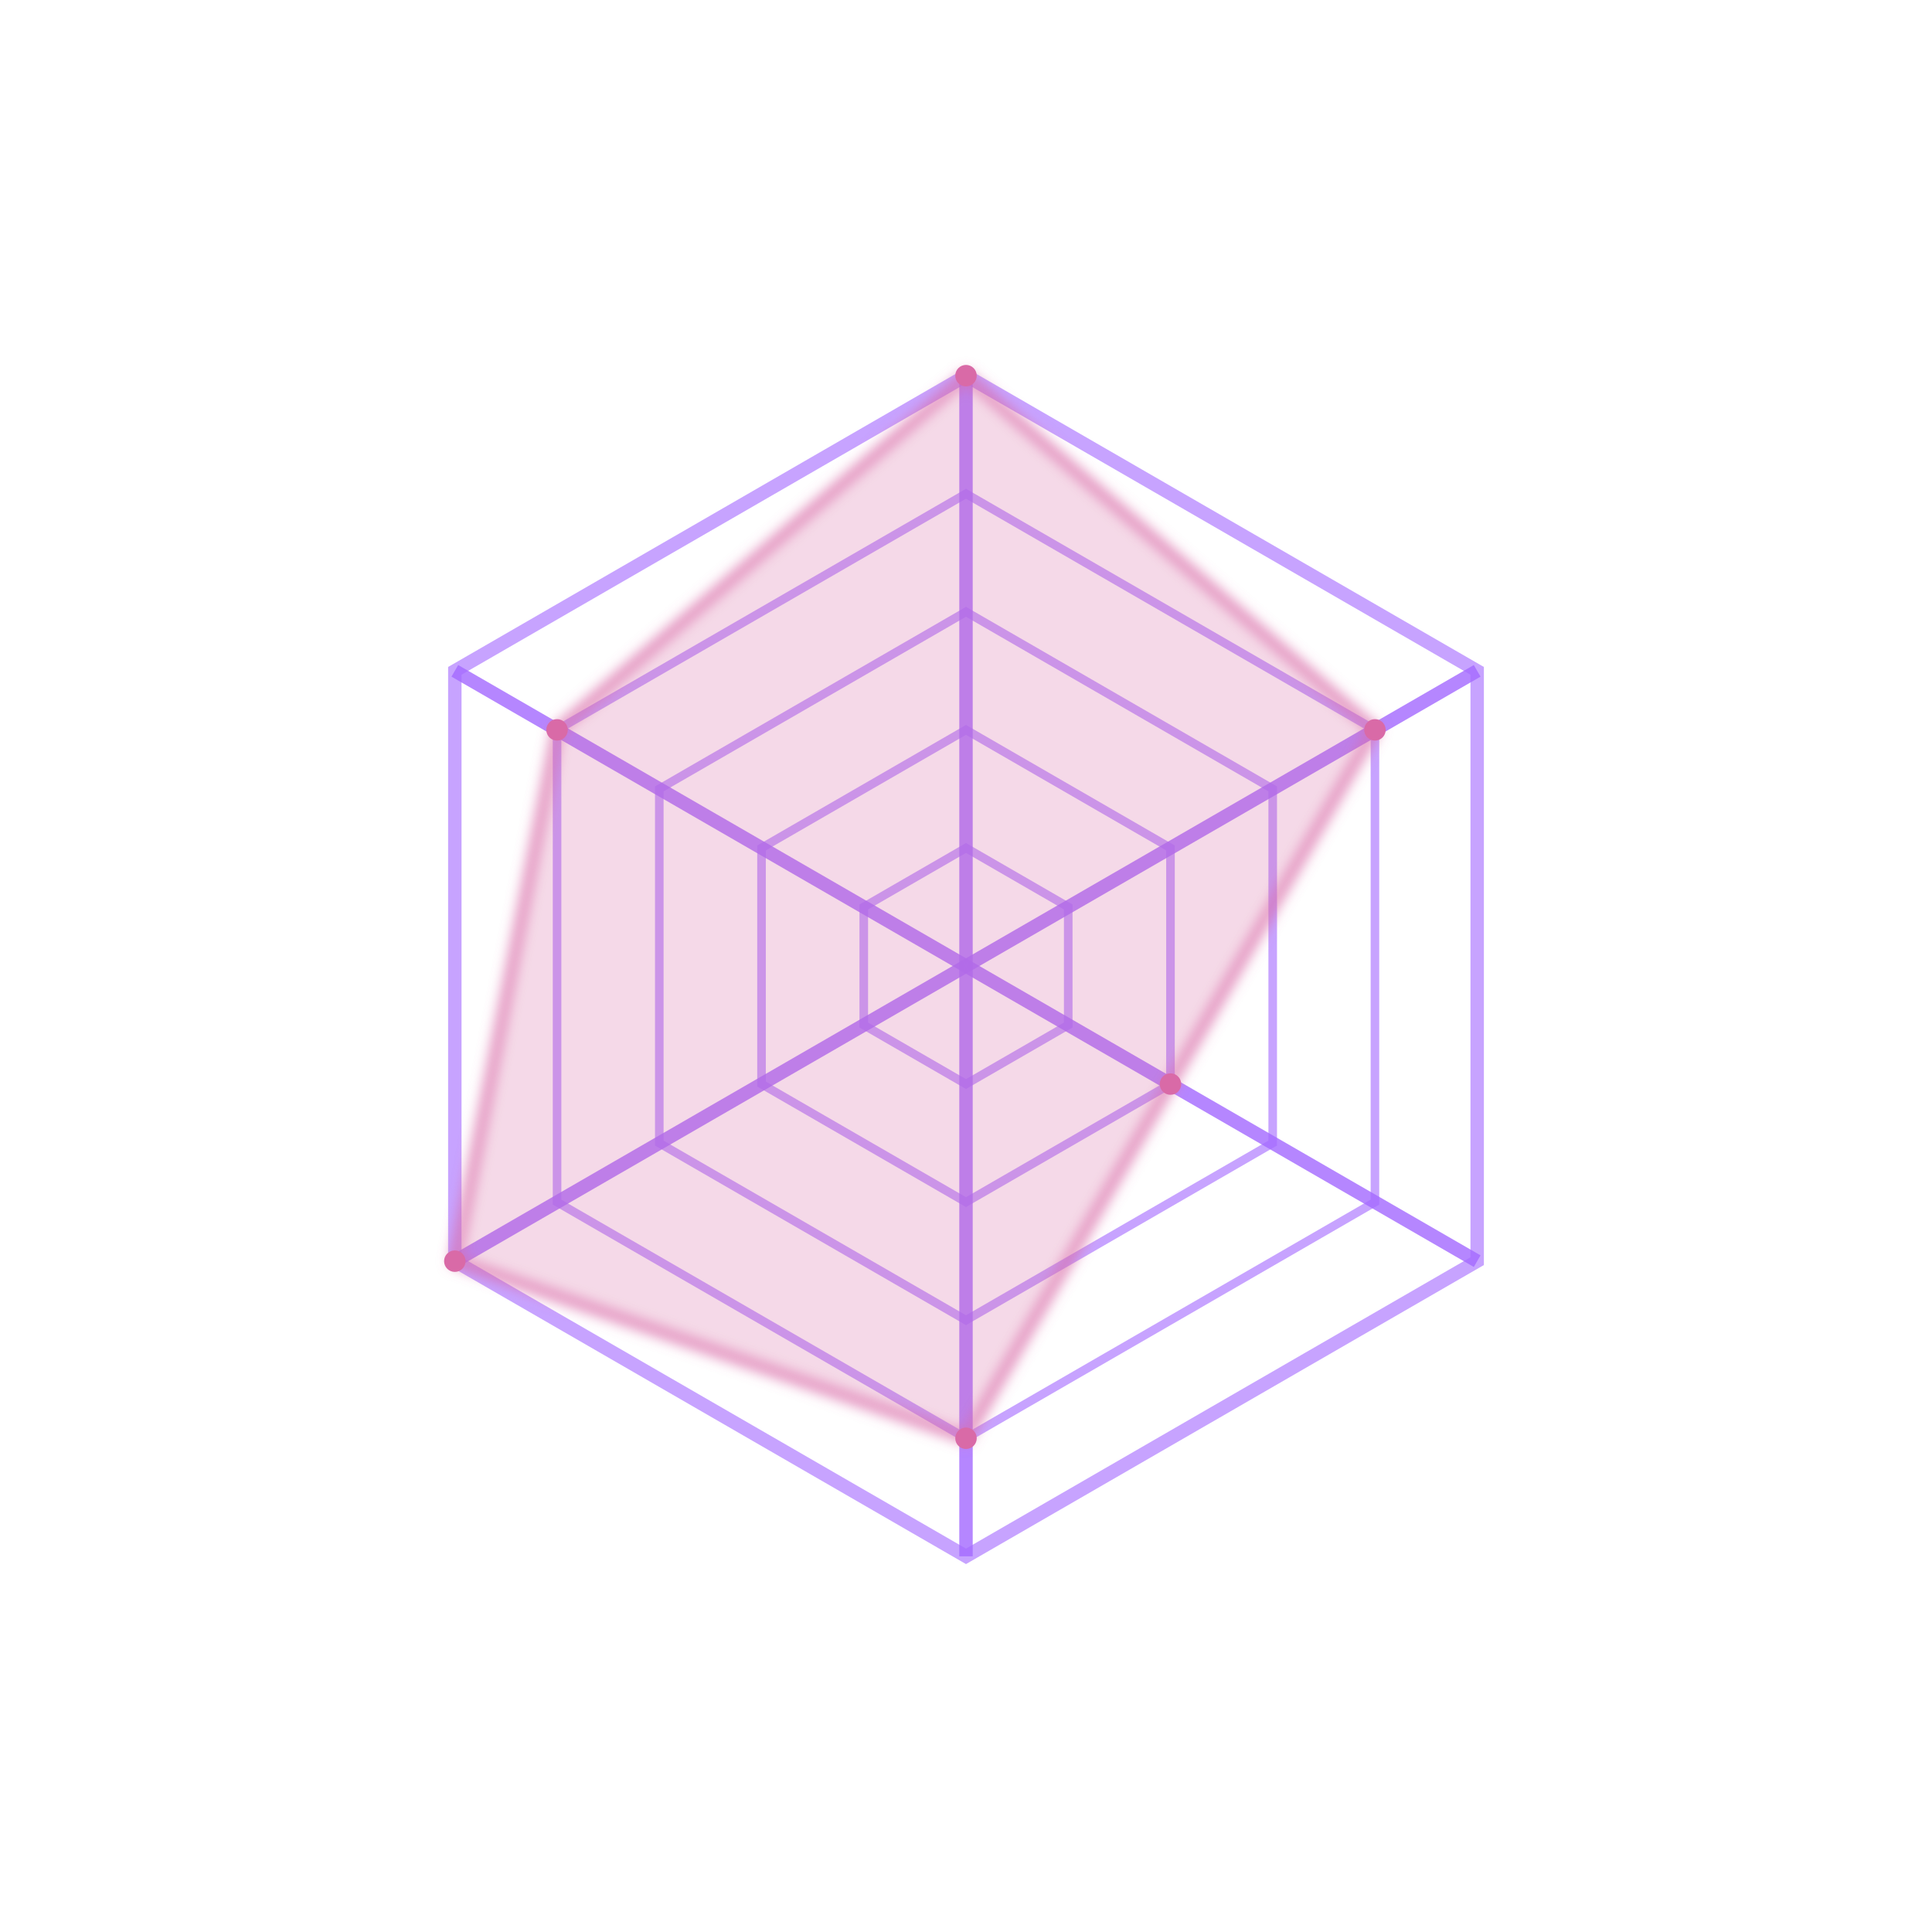
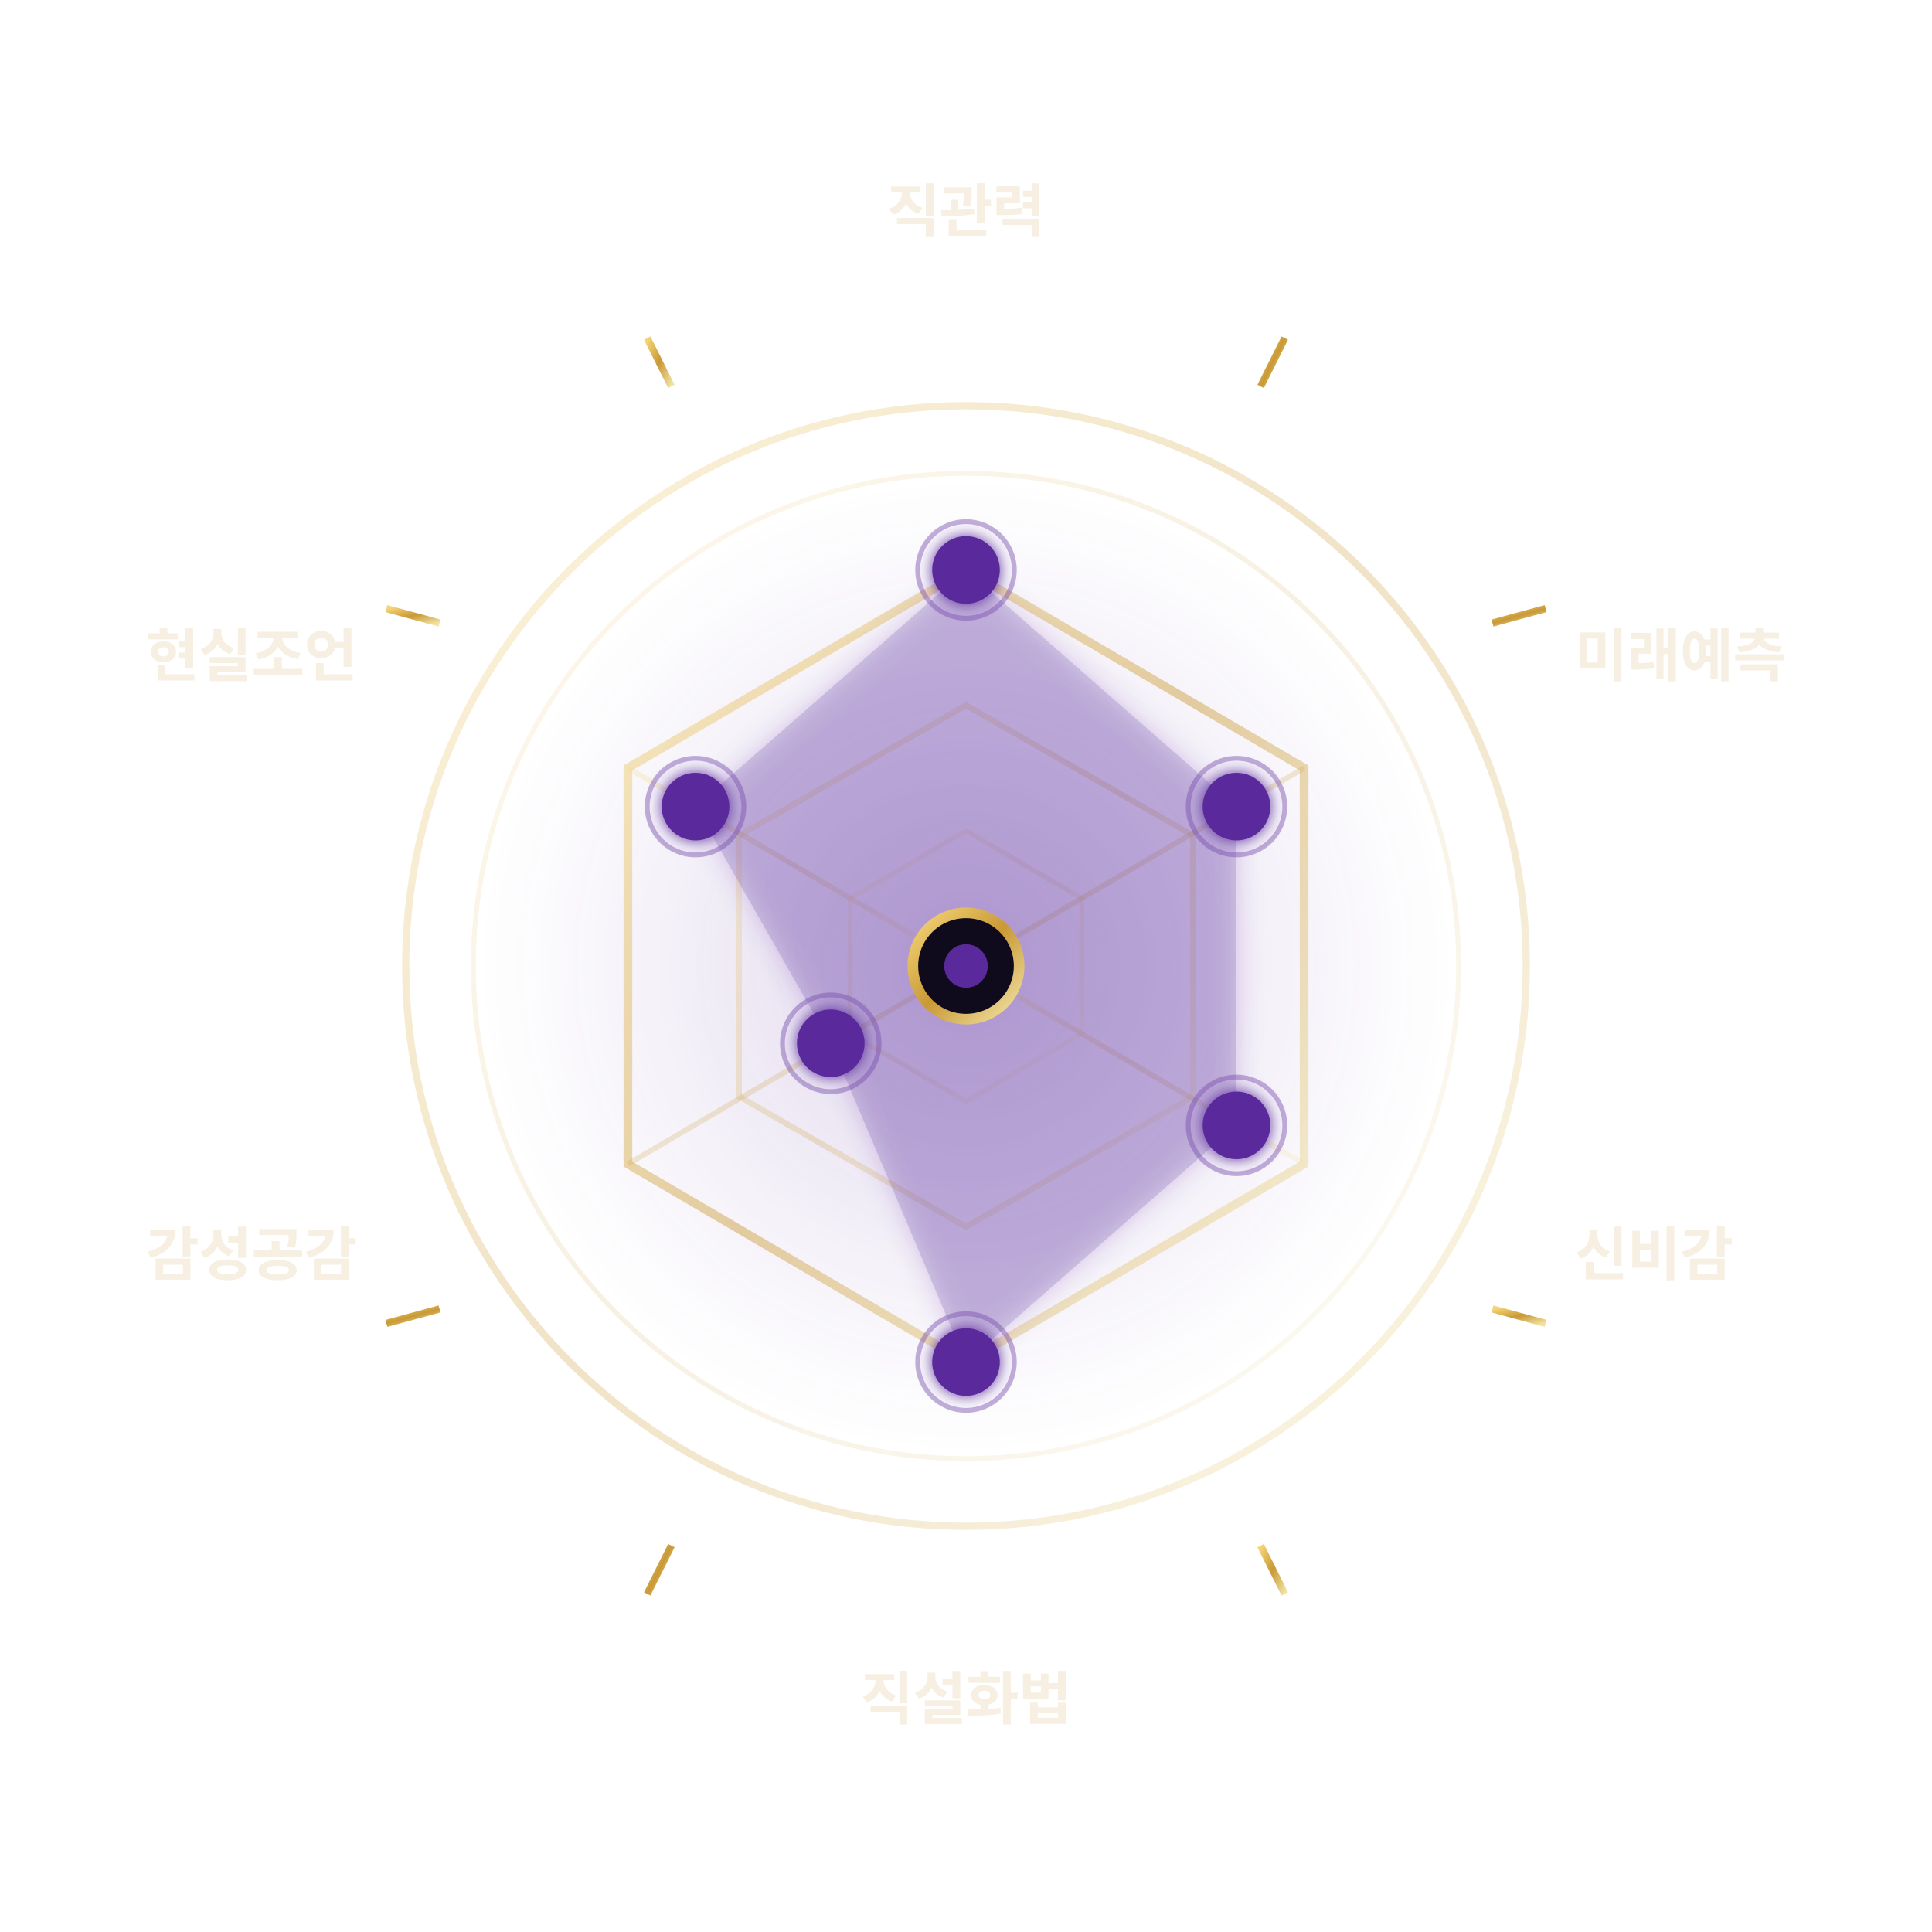
- <svg xmlns="http://www.w3.org/2000/svg" width="720" height="720" viewBox="0 0 720 720">
+ <svg xmlns="http://www.w3.org/2000/svg" width="320" height="320" viewBox="-40 -20 400 360" role="img" aria-label="모르가나 성향 레이더 차트">
  <defs>
-     <filter id="g">
-       <feGaussianBlur stdDeviation="2.5" />
+     <radialGradient id="morganaGlow" cx="50%" cy="50%" r="50%">
+       <stop offset="0%" stop-color="#5A2A9C" stop-opacity="0.20" />
+       <stop offset="60%" stop-color="#5A2A9C" stop-opacity="0.07" />
+       <stop offset="100%" stop-color="#5A2A9C" stop-opacity="0" />
+     </radialGradient>
+     <linearGradient id="morganaGold" x1="0" y1="0" x2="1" y2="1">
+       <stop offset="0%" stop-color="#F6D67A" />
+       <stop offset="50%" stop-color="#C99936" />
+       <stop offset="100%" stop-color="#F2E4A6" />
+     </linearGradient>
+     <filter id="morganaSoftGlow" x="-50%" y="-50%" width="200%" height="200%">
+       <feGaussianBlur stdDeviation="2.6" result="blur" />
+       <feMerge>
+         <feMergeNode in="blur" />
+         <feMergeNode in="SourceGraphic" />
+       </feMerge>
    </filter>
+     <filter id="morganaPointGlow" x="-50%" y="-50%" width="200%" height="200%">
+       <feGaussianBlur stdDeviation="1.5" result="blur" />
+       <feMerge>
+         <feMergeNode in="blur" />
+         <feMergeNode in="SourceGraphic" />
+       </feMerge>
+     </filter>
+     <style>
+       .radar-label {
+         font-family: "Pretendard", "Noto Sans KR", "Apple SD Gothic Neo", sans-serif;
+         font-size: 12px;
+         font-weight: 700;
+         fill: #F5EEDF;
+         opacity: 0.92;
+         letter-spacing: -0.01em;
+       }
+ 
+       .radar-grid {
+         fill: none;
+         stroke: url(#morganaGold);
+       }
+ 
+       .radar-axis {
+         stroke: url(#morganaGold);
+         opacity: 0.22;
+         stroke-width: 1.1;
+       }
+ 
+       .radar-orbit {
+         transform-origin: 160px 160px;
+         animation: slowRotate 32s linear infinite;
+       }
+ 
+       .radar-core {
+         transform-origin: 160px 160px;
+         animation: corePulse 4s ease-in-out infinite;
+       }
+ 
+       .radar-shape {
+         transform-origin: 160px 160px;
+         animation:
+           shapeIntro 1.25s ease-out 1,
+           shapePulse 4.8s ease-in-out 1.25s infinite;
+       }
+ 
+       .radar-point {
+         animation:
+           pointIntro 0.9s ease-out 1,
+           pointPulse 3.6s ease-in-out infinite;
+         transform-origin: center;
+       }
+ 
+       .point-ring {
+         animation: ringPulse 3.6s ease-in-out infinite;
+       }
+ 
+       .p1 { animation-delay: 0s, 0.15s; }
+       .p2 { animation-delay: 0.08s, 0.55s; }
+       .p3 { animation-delay: 0.16s, 0.95s; }
+       .p4 { animation-delay: 0.24s, 1.35s; }
+       .p5 { animation-delay: 0.32s, 1.75s; }
+       .p6 { animation-delay: 0.40s, 2.15s; }
+ 
+       @keyframes slowRotate {
+         0% { transform: rotate(0deg); }
+         100% { transform: rotate(360deg); }
+       }
+ 
+       @keyframes corePulse {
+         0% { opacity: 0.42; transform: scale(0.985); }
+         50% { opacity: 0.92; transform: scale(1.02); }
+         100% { opacity: 0.42; transform: scale(0.985); }
+       }
+ 
+       @keyframes shapeIntro {
+         0% {
+           opacity: 0;
+           transform: scale(0.94);
+           stroke-dasharray: 620;
+           stroke-dashoffset: 620;
+         }
+         60% {
+           opacity: 1;
+           transform: scale(1.012);
+           stroke-dasharray: 620;
+           stroke-dashoffset: 0;
+         }
+         100% {
+           opacity: 1;
+           transform: scale(1);
+           stroke-dasharray: none;
+           stroke-dashoffset: 0;
+         }
+       }
+ 
+       @keyframes shapePulse {
+         0%, 100% {
+           opacity: 0.9;
+           transform: scale(1);
+           filter: url(#morganaSoftGlow);
+         }
+         50% {
+           opacity: 1;
+           transform: scale(1.015);
+           filter: url(#morganaSoftGlow);
+         }
+       }
+ 
+       @keyframes pointIntro {
+         0% {
+           opacity: 0;
+           transform: scale(0.6);
+         }
+         100% {
+           opacity: 0.96;
+           transform: scale(1);
+         }
+       }
+ 
+       @keyframes pointPulse {
+         0%, 100% {
+           opacity: 0.82;
+           transform: scale(1);
+         }
+         50% {
+           opacity: 1;
+           transform: scale(1.14);
+         }
+       }
+ 
+       @keyframes ringPulse {
+         0%, 100% {
+           opacity: 0.28;
+           transform: scale(1);
+         }
+         50% {
+           opacity: 0.55;
+           transform: scale(1.08);
+         }
+       }
+ 
+       @media (prefers-reduced-motion: reduce) {
+         .radar-orbit,
+         .radar-core,
+         .radar-shape,
+         .radar-point,
+         .point-ring {
+           animation: none;
+         }
+       }
+     </style>
  </defs>
-   <polygon points="360.0,316.0 398.1,338.0 398.1,382.0 360.0,404.0 321.9,382.0 321.9,338.0" fill="none" stroke="#A46BFF" stroke-opacity="0.62" stroke-width="3.2" />
-   <polygon points="360.0,272.0 436.2,316.0 436.2,404.0 360.0,448.0 283.8,404.0 283.8,316.0" fill="none" stroke="#A46BFF" stroke-opacity="0.62" stroke-width="3.2" />
-   <polygon points="360.0,228.0 474.3,294.0 474.3,426.0 360.0,492.0 245.7,426.0 245.7,294.0" fill="none" stroke="#A46BFF" stroke-opacity="0.62" stroke-width="3.2" />
-   <polygon points="360.0,184.0 512.4,272.0 512.4,448.0 360.0,536.0 207.6,448.0 207.6,272.0" fill="none" stroke="#A46BFF" stroke-opacity="0.62" stroke-width="3.2" />
-   <polygon points="360.0,140.0 550.5,250.0 550.5,470.0 360.0,580.0 169.5,470.0 169.5,250.0" fill="none" stroke="#A46BFF" stroke-opacity="0.62" stroke-width="5" />
-   <line x1="360.0" y1="360.0" x2="360.0" y2="140.0" stroke="#A46BFF" stroke-opacity="0.82" stroke-width="5" />
-   <line x1="360.0" y1="360.0" x2="550.5" y2="250.0" stroke="#A46BFF" stroke-opacity="0.82" stroke-width="5" />
-   <line x1="360.0" y1="360.0" x2="550.5" y2="470.0" stroke="#A46BFF" stroke-opacity="0.82" stroke-width="5" />
-   <line x1="360.0" y1="360.0" x2="360.0" y2="580.0" stroke="#A46BFF" stroke-opacity="0.82" stroke-width="5" />
-   <line x1="360.0" y1="360.0" x2="169.5" y2="470.0" stroke="#A46BFF" stroke-opacity="0.82" stroke-width="5" />
-   <line x1="360.0" y1="360.0" x2="169.5" y2="250.0" stroke="#A46BFF" stroke-opacity="0.82" stroke-width="5" />
-   <polygon points="360.0,140.0 512.4,272.0 436.2,404.0 360.0,536.0 169.5,470.0 207.6,272.0" fill="#D96AA7" fill-opacity="0.25" stroke="#D96AA7" stroke-width="3" filter="url(#g)" />
-   <circle cx="360.0" cy="140.0" r="4" fill="#D96AA7" />
-   <circle cx="512.4" cy="272.0" r="4" fill="#D96AA7" />
-   <circle cx="436.2" cy="404.0" r="4" fill="#D96AA7" />
-   <circle cx="360.0" cy="536.0" r="4" fill="#D96AA7" />
-   <circle cx="169.5" cy="470.0" r="4" fill="#D96AA7" />
-   <circle cx="207.6" cy="272.0" r="4" fill="#D96AA7" />
+   <circle class="radar-core" cx="160" cy="160" r="100" fill="url(#morganaGlow)" />
+   <g class="radar-orbit">
+     <circle cx="160" cy="160" r="116" fill="none" stroke="url(#morganaGold)" stroke-opacity="0.28" stroke-width="1.5" />
+     <circle cx="160" cy="160" r="102" fill="none" stroke="url(#morganaGold)" stroke-opacity="0.14" stroke-width="1" />
+     <line x1="160" y1="24" x2="160" y2="14" stroke="url(#morganaGold)" stroke-width="1.5" />
+     <line x1="221" y1="40" x2="226" y2="30" stroke="url(#morganaGold)" stroke-width="1.5" />
+     <line x1="269" y1="89" x2="280" y2="86" stroke="url(#morganaGold)" stroke-width="1.5" />
+     <line x1="285" y1="160" x2="296" y2="160" stroke="url(#morganaGold)" stroke-width="1.5" />
+     <line x1="269" y1="231" x2="280" y2="234" stroke="url(#morganaGold)" stroke-width="1.5" />
+     <line x1="221" y1="280" x2="226" y2="290" stroke="url(#morganaGold)" stroke-width="1.5" />
+     <line x1="160" y1="296" x2="160" y2="306" stroke="url(#morganaGold)" stroke-width="1.5" />
+     <line x1="99" y1="280" x2="94" y2="290" stroke="url(#morganaGold)" stroke-width="1.5" />
+     <line x1="51" y1="231" x2="40" y2="234" stroke="url(#morganaGold)" stroke-width="1.5" />
+     <line x1="35" y1="160" x2="24" y2="160" stroke="url(#morganaGold)" stroke-width="1.5" />
+     <line x1="51" y1="89" x2="40" y2="86" stroke="url(#morganaGold)" stroke-width="1.5" />
+     <line x1="99" y1="40" x2="94" y2="30" stroke="url(#morganaGold)" stroke-width="1.5" />
+   </g>
+   <polygon class="radar-grid" points="160,78 230,119 230,201 160,242 90,201 90,119" stroke-opacity="0.46" stroke-width="1.8" />
+   <polygon class="radar-grid" points="160,106 207,133 207,187 160,214 113,187 113,133" stroke-opacity="0.24" stroke-width="1.2" />
+   <polygon class="radar-grid" points="160,132 184,146 184,174 160,188 136,174 136,146" stroke-opacity="0.14" stroke-width="1" />
+   <line class="radar-axis" x1="160" y1="160" x2="160" y2="78" />
+   <line class="radar-axis" x1="160" y1="160" x2="230" y2="119" />
+   <line class="radar-axis" x1="160" y1="160" x2="230" y2="201" />
+   <line class="radar-axis" x1="160" y1="160" x2="160" y2="242" />
+   <line class="radar-axis" x1="160" y1="160" x2="90" y2="201" />
+   <line class="radar-axis" x1="160" y1="160" x2="90" y2="119" />
+   <polygon class="radar-shape" points="160,78 216,127 216,193 160,242 132,176 104,127" fill="#5A2A9C" fill-opacity="0.20" stroke="#6E44A8" stroke-width="3" stroke-linejoin="round" stroke-linecap="round" stroke-dasharray="620" stroke-dashoffset="620" filter="url(#morganaSoftGlow)" />
+   <g filter="url(#morganaPointGlow)">
+     <circle class="radar-point p1" cx="160" cy="78" r="7" fill="#5A2A9C" />
+     <circle class="radar-point p2" cx="216" cy="127" r="7" fill="#5A2A9C" />
+     <circle class="radar-point p3" cx="216" cy="193" r="7" fill="#5A2A9C" />
+     <circle class="radar-point p4" cx="160" cy="242" r="7" fill="#5A2A9C" />
+     <circle class="radar-point p5" cx="132" cy="176" r="7" fill="#5A2A9C" />
+     <circle class="radar-point p6" cx="104" cy="127" r="7" fill="#5A2A9C" />
+   </g>
+   <g stroke="#7850AE" stroke-opacity="0.45" fill="none">
+     <circle class="point-ring p1" cx="160" cy="78" r="10" />
+     <circle class="point-ring p2" cx="216" cy="127" r="10" />
+     <circle class="point-ring p3" cx="216" cy="193" r="10" />
+     <circle class="point-ring p4" cx="160" cy="242" r="10" />
+     <circle class="point-ring p5" cx="132" cy="176" r="10" />
+     <circle class="point-ring p6" cx="104" cy="127" r="10" />
+   </g>
+   <circle cx="160" cy="160" r="11" fill="#0F0B1C" stroke="url(#morganaGold)" stroke-width="2.2" />
+   <circle cx="160" cy="160" r="4.5" fill="#5A2A9C" />
+   <text class="radar-label" x="160" y="8" text-anchor="middle">직관력</text>
+   <text class="radar-label" x="286" y="100" text-anchor="start">미래예측</text>
+   <text class="radar-label" x="286" y="224" text-anchor="start">신비감</text>
+   <text class="radar-label" x="160" y="316" text-anchor="middle">직설화법</text>
+   <text class="radar-label" x="34" y="224" text-anchor="end">감성공감</text>
+   <text class="radar-label" x="34" y="100" text-anchor="end">현실조언</text>
</svg>
